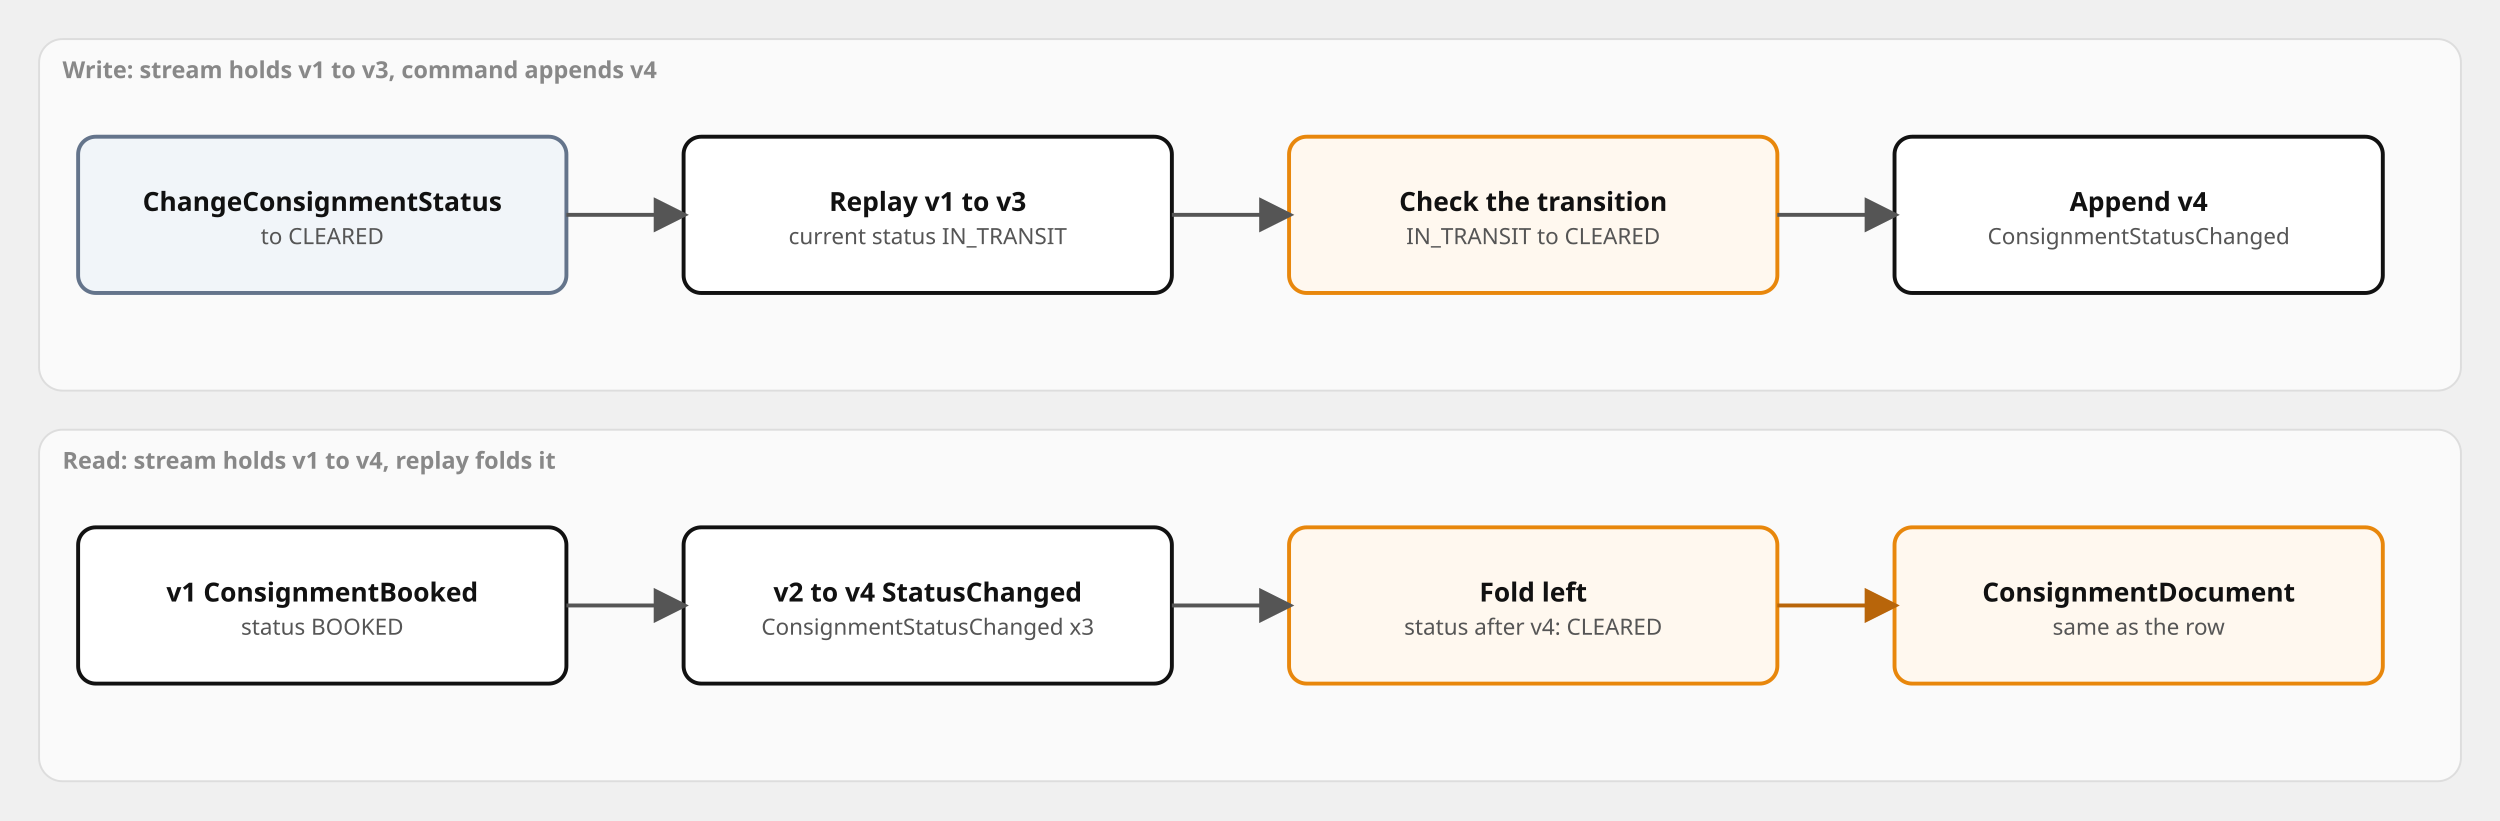
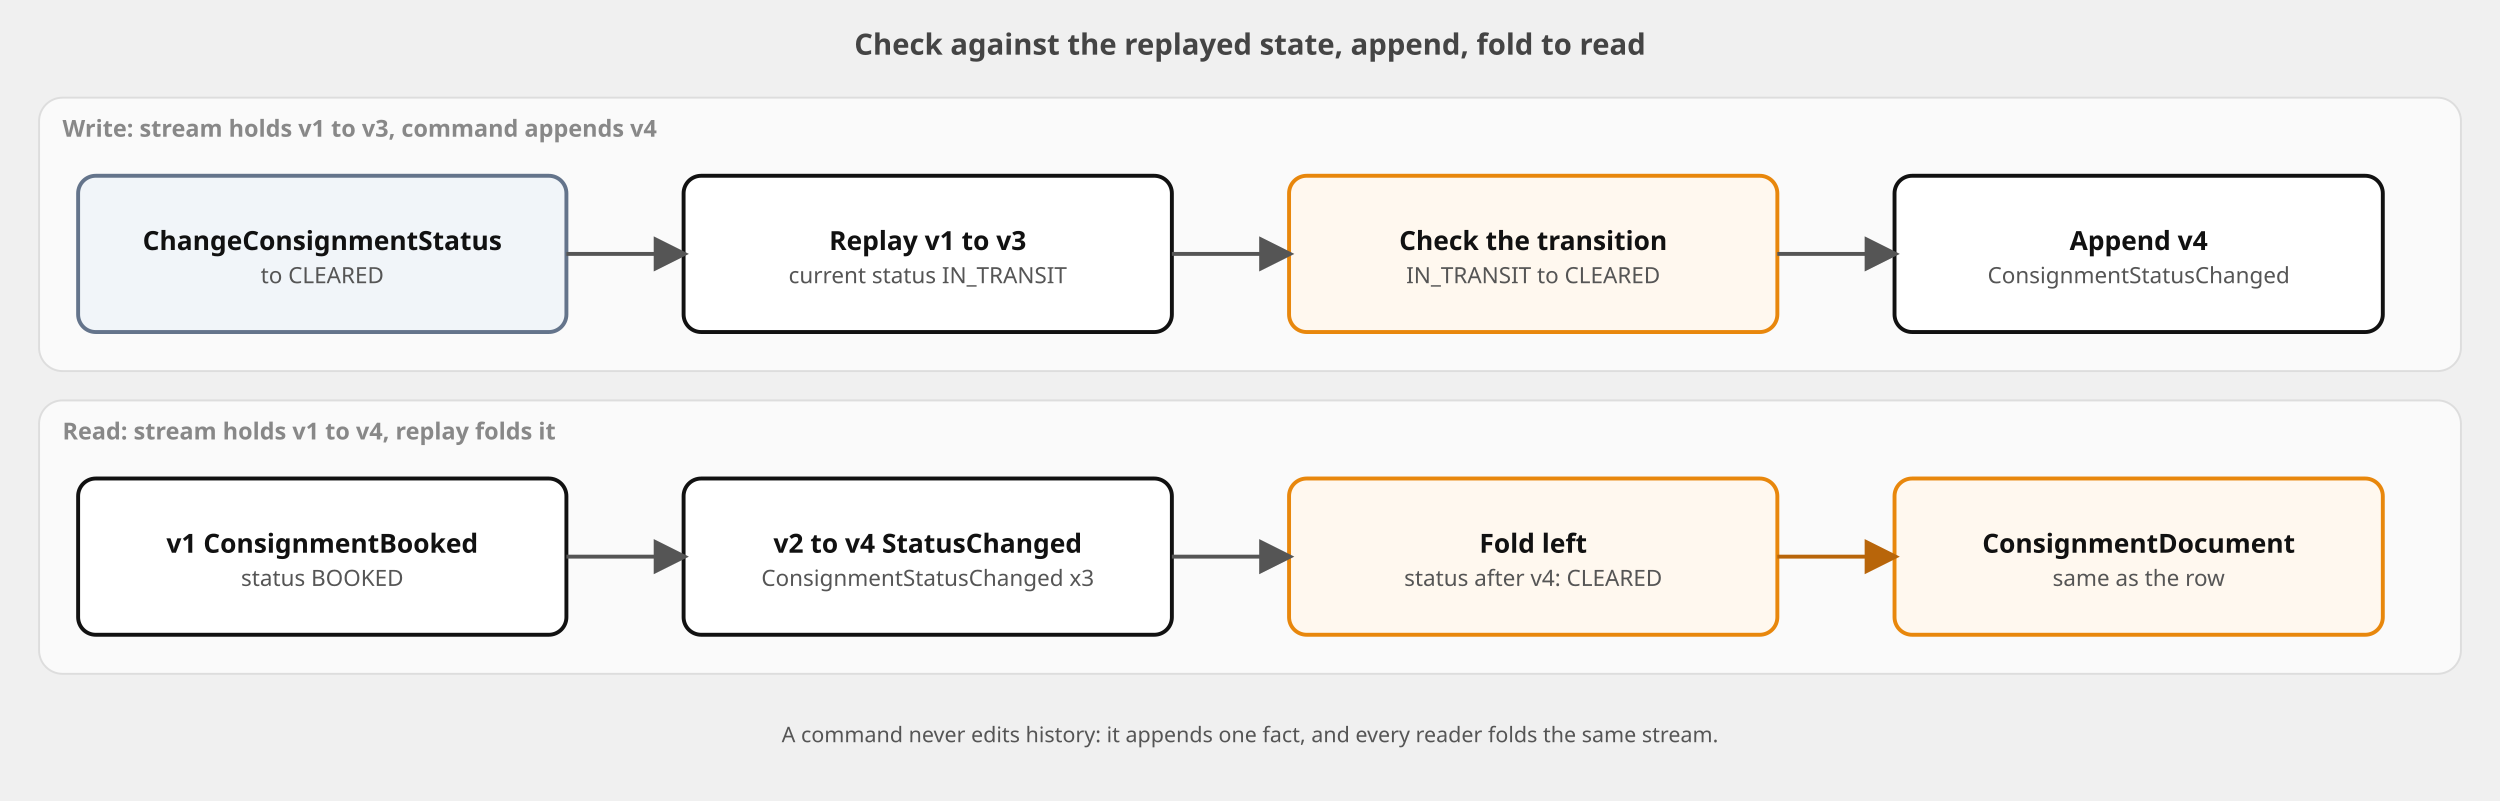
- <svg xmlns="http://www.w3.org/2000/svg" viewBox="0 0 1280 420" font-family="'Red Hat Text', system-ui, sans-serif" role="img">
+ <svg xmlns="http://www.w3.org/2000/svg" viewBox="0 0 1280 410" font-family="'Red Hat Text', system-ui, sans-serif" role="img">
  <defs>
    <marker id="a" viewBox="0 0 10 10" refX="8.5" refY="5" markerWidth="9" markerHeight="9" orient="auto-start-reverse">
      <path d="M0,0 L10,5 L0,10 z" fill="#555" />
    </marker>
    <marker id="am" viewBox="0 0 10 10" refX="8.5" refY="5" markerWidth="9" markerHeight="9" orient="auto-start-reverse">
      <path d="M0,0 L10,5 L0,10 z" fill="#b8650a" />
    </marker>
  </defs>
-   <rect x="20" y="20" width="1240" height="180" rx="12" fill="#fafafa" stroke="#ddd" />
-   <text x="32" y="40" font-size="12" font-weight="700" fill="#888">Write: stream holds v1 to v3, command appends v4</text>
-   <rect x="20" y="220" width="1240" height="180" rx="12" fill="#fafafa" stroke="#ddd" />
-   <text x="32" y="240" font-size="12" font-weight="700" fill="#888">Read: stream holds v1 to v4, replay folds it</text>
-   <rect x="40" y="70" width="250" height="80" rx="9" fill="#f1f5f9" stroke="#64748b" stroke-width="2" />
-   <text x="165.0" y="108.0" font-size="13.5" font-weight="700" fill="#111111" text-anchor="middle">ChangeConsignmentStatus</text>
-   <text x="165.0" y="125.0" font-size="11.5" fill="#555555" text-anchor="middle">to CLEARED</text>
-   <rect x="350" y="70" width="250" height="80" rx="9" fill="#ffffff" stroke="#111111" stroke-width="2" />
-   <text x="475.0" y="108.0" font-size="13.5" font-weight="700" fill="#111111" text-anchor="middle">Replay v1 to v3</text>
-   <text x="475.0" y="125.0" font-size="11.5" fill="#555555" text-anchor="middle">current status IN_TRANSIT</text>
-   <rect x="660" y="70" width="250" height="80" rx="9" fill="#fff8ef" stroke="#e8870c" stroke-width="2" />
-   <text x="785.0" y="108.0" font-size="13.5" font-weight="700" fill="#111111" text-anchor="middle">Check the transition</text>
-   <text x="785.0" y="125.0" font-size="11.5" fill="#555555" text-anchor="middle">IN_TRANSIT to CLEARED</text>
-   <rect x="970" y="70" width="250" height="80" rx="9" fill="#ffffff" stroke="#111111" stroke-width="2" />
-   <text x="1095.0" y="108.0" font-size="13.5" font-weight="700" fill="#111111" text-anchor="middle">Append v4</text>
-   <text x="1095.0" y="125.0" font-size="11.5" fill="#555555" text-anchor="middle">ConsignmentStatusChanged</text>
-   <rect x="40" y="270" width="250" height="80" rx="9" fill="#ffffff" stroke="#111111" stroke-width="2" />
-   <text x="165.0" y="308.0" font-size="13.5" font-weight="700" fill="#111111" text-anchor="middle">v1 ConsignmentBooked</text>
-   <text x="165.0" y="325.0" font-size="11.5" fill="#555555" text-anchor="middle">status BOOKED</text>
-   <rect x="350" y="270" width="250" height="80" rx="9" fill="#ffffff" stroke="#111111" stroke-width="2" />
-   <text x="475.0" y="308.0" font-size="13.5" font-weight="700" fill="#111111" text-anchor="middle">v2 to v4 StatusChanged</text>
-   <text x="475.0" y="325.0" font-size="11.5" fill="#555555" text-anchor="middle">ConsignmentStatusChanged x3</text>
-   <rect x="660" y="270" width="250" height="80" rx="9" fill="#fff8ef" stroke="#e8870c" stroke-width="2" />
-   <text x="785.0" y="308.0" font-size="13.5" font-weight="700" fill="#111111" text-anchor="middle">Fold left</text>
-   <text x="785.0" y="325.0" font-size="11.5" fill="#555555" text-anchor="middle">status after v4: CLEARED</text>
-   <rect x="970" y="270" width="250" height="80" rx="9" fill="#fff8ef" stroke="#e8870c" stroke-width="2" />
-   <text x="1095.0" y="308.0" font-size="13.5" font-weight="700" fill="#111111" text-anchor="middle">ConsignmentDocument</text>
-   <text x="1095.0" y="325.0" font-size="11.5" fill="#555555" text-anchor="middle">same as the row</text>
-   <path d="M290,110 L350,110" fill="none" stroke="#555" stroke-width="2" marker-end="url(#a)" />
-   <path d="M600,110 L660,110" fill="none" stroke="#555" stroke-width="2" marker-end="url(#a)" />
-   <path d="M910,110 L970,110" fill="none" stroke="#555" stroke-width="2" marker-end="url(#a)" />
-   <path d="M290,310 L350,310" fill="none" stroke="#555" stroke-width="2" marker-end="url(#a)" />
-   <path d="M600,310 L660,310" fill="none" stroke="#555" stroke-width="2" marker-end="url(#a)" />
-   <path d="M910,310 L970,310" fill="none" stroke="#b8650a" stroke-width="2" marker-end="url(#am)" />
+   <rect x="20" y="50" width="1240" height="140" rx="12" fill="#fafafa" stroke="#ddd" />
+   <text x="32" y="70" font-size="12" font-weight="700" fill="#888">Write: stream holds v1 to v3, command appends v4</text>
+   <rect x="20" y="205" width="1240" height="140" rx="12" fill="#fafafa" stroke="#ddd" />
+   <text x="32" y="225" font-size="12" font-weight="700" fill="#888">Read: stream holds v1 to v4, replay folds it</text>
+   <rect x="40" y="90" width="250" height="80" rx="9" fill="#f1f5f9" stroke="#64748b" stroke-width="2" />
+   <text x="165.0" y="128.0" font-size="13.5" font-weight="700" fill="#111111" text-anchor="middle">ChangeConsignmentStatus</text>
+   <text x="165.0" y="145.0" font-size="11.5" fill="#555555" text-anchor="middle">to CLEARED</text>
+   <rect x="350" y="90" width="250" height="80" rx="9" fill="#ffffff" stroke="#111111" stroke-width="2" />
+   <text x="475.0" y="128.0" font-size="13.5" font-weight="700" fill="#111111" text-anchor="middle">Replay v1 to v3</text>
+   <text x="475.0" y="145.0" font-size="11.5" fill="#555555" text-anchor="middle">current status IN_TRANSIT</text>
+   <rect x="660" y="90" width="250" height="80" rx="9" fill="#fff8ef" stroke="#e8870c" stroke-width="2" />
+   <text x="785.0" y="128.0" font-size="13.5" font-weight="700" fill="#111111" text-anchor="middle">Check the transition</text>
+   <text x="785.0" y="145.0" font-size="11.5" fill="#555555" text-anchor="middle">IN_TRANSIT to CLEARED</text>
+   <rect x="970" y="90" width="250" height="80" rx="9" fill="#ffffff" stroke="#111111" stroke-width="2" />
+   <text x="1095.0" y="128.0" font-size="13.5" font-weight="700" fill="#111111" text-anchor="middle">Append v4</text>
+   <text x="1095.0" y="145.0" font-size="11.5" fill="#555555" text-anchor="middle">ConsignmentStatusChanged</text>
+   <rect x="40" y="245" width="250" height="80" rx="9" fill="#ffffff" stroke="#111111" stroke-width="2" />
+   <text x="165.0" y="283.0" font-size="13.5" font-weight="700" fill="#111111" text-anchor="middle">v1 ConsignmentBooked</text>
+   <text x="165.0" y="300.0" font-size="11.5" fill="#555555" text-anchor="middle">status BOOKED</text>
+   <rect x="350" y="245" width="250" height="80" rx="9" fill="#ffffff" stroke="#111111" stroke-width="2" />
+   <text x="475.0" y="283.0" font-size="13.5" font-weight="700" fill="#111111" text-anchor="middle">v2 to v4 StatusChanged</text>
+   <text x="475.0" y="300.0" font-size="11.5" fill="#555555" text-anchor="middle">ConsignmentStatusChanged x3</text>
+   <rect x="660" y="245" width="250" height="80" rx="9" fill="#fff8ef" stroke="#e8870c" stroke-width="2" />
+   <text x="785.0" y="283.0" font-size="13.5" font-weight="700" fill="#111111" text-anchor="middle">Fold left</text>
+   <text x="785.0" y="300.0" font-size="11.5" fill="#555555" text-anchor="middle">status after v4: CLEARED</text>
+   <rect x="970" y="245" width="250" height="80" rx="9" fill="#fff8ef" stroke="#e8870c" stroke-width="2" />
+   <text x="1095.0" y="283.0" font-size="13.5" font-weight="700" fill="#111111" text-anchor="middle">ConsignmentDocument</text>
+   <text x="1095.0" y="300.0" font-size="11.5" fill="#555555" text-anchor="middle">same as the row</text>
+   <path d="M290,130 L350,130" fill="none" stroke="#555" stroke-width="2" marker-end="url(#a)" />
+   <path d="M600,130 L660,130" fill="none" stroke="#555" stroke-width="2" marker-end="url(#a)" />
+   <path d="M910,130 L970,130" fill="none" stroke="#555" stroke-width="2" marker-end="url(#a)" />
+   <path d="M290,285 L350,285" fill="none" stroke="#555" stroke-width="2" marker-end="url(#a)" />
+   <path d="M600,285 L660,285" fill="none" stroke="#555" stroke-width="2" marker-end="url(#a)" />
+   <path d="M910,285 L970,285" fill="none" stroke="#b8650a" stroke-width="2" marker-end="url(#am)" />
+   <text x="640" y="28" font-size="15" fill="#444444" text-anchor="middle" font-weight="700">Check against the replayed state, append, fold to read</text>
+   <text x="640" y="380" font-size="11" fill="#555555" text-anchor="middle">A command never edits history: it appends one fact, and every reader folds the same stream.</text>
</svg>
